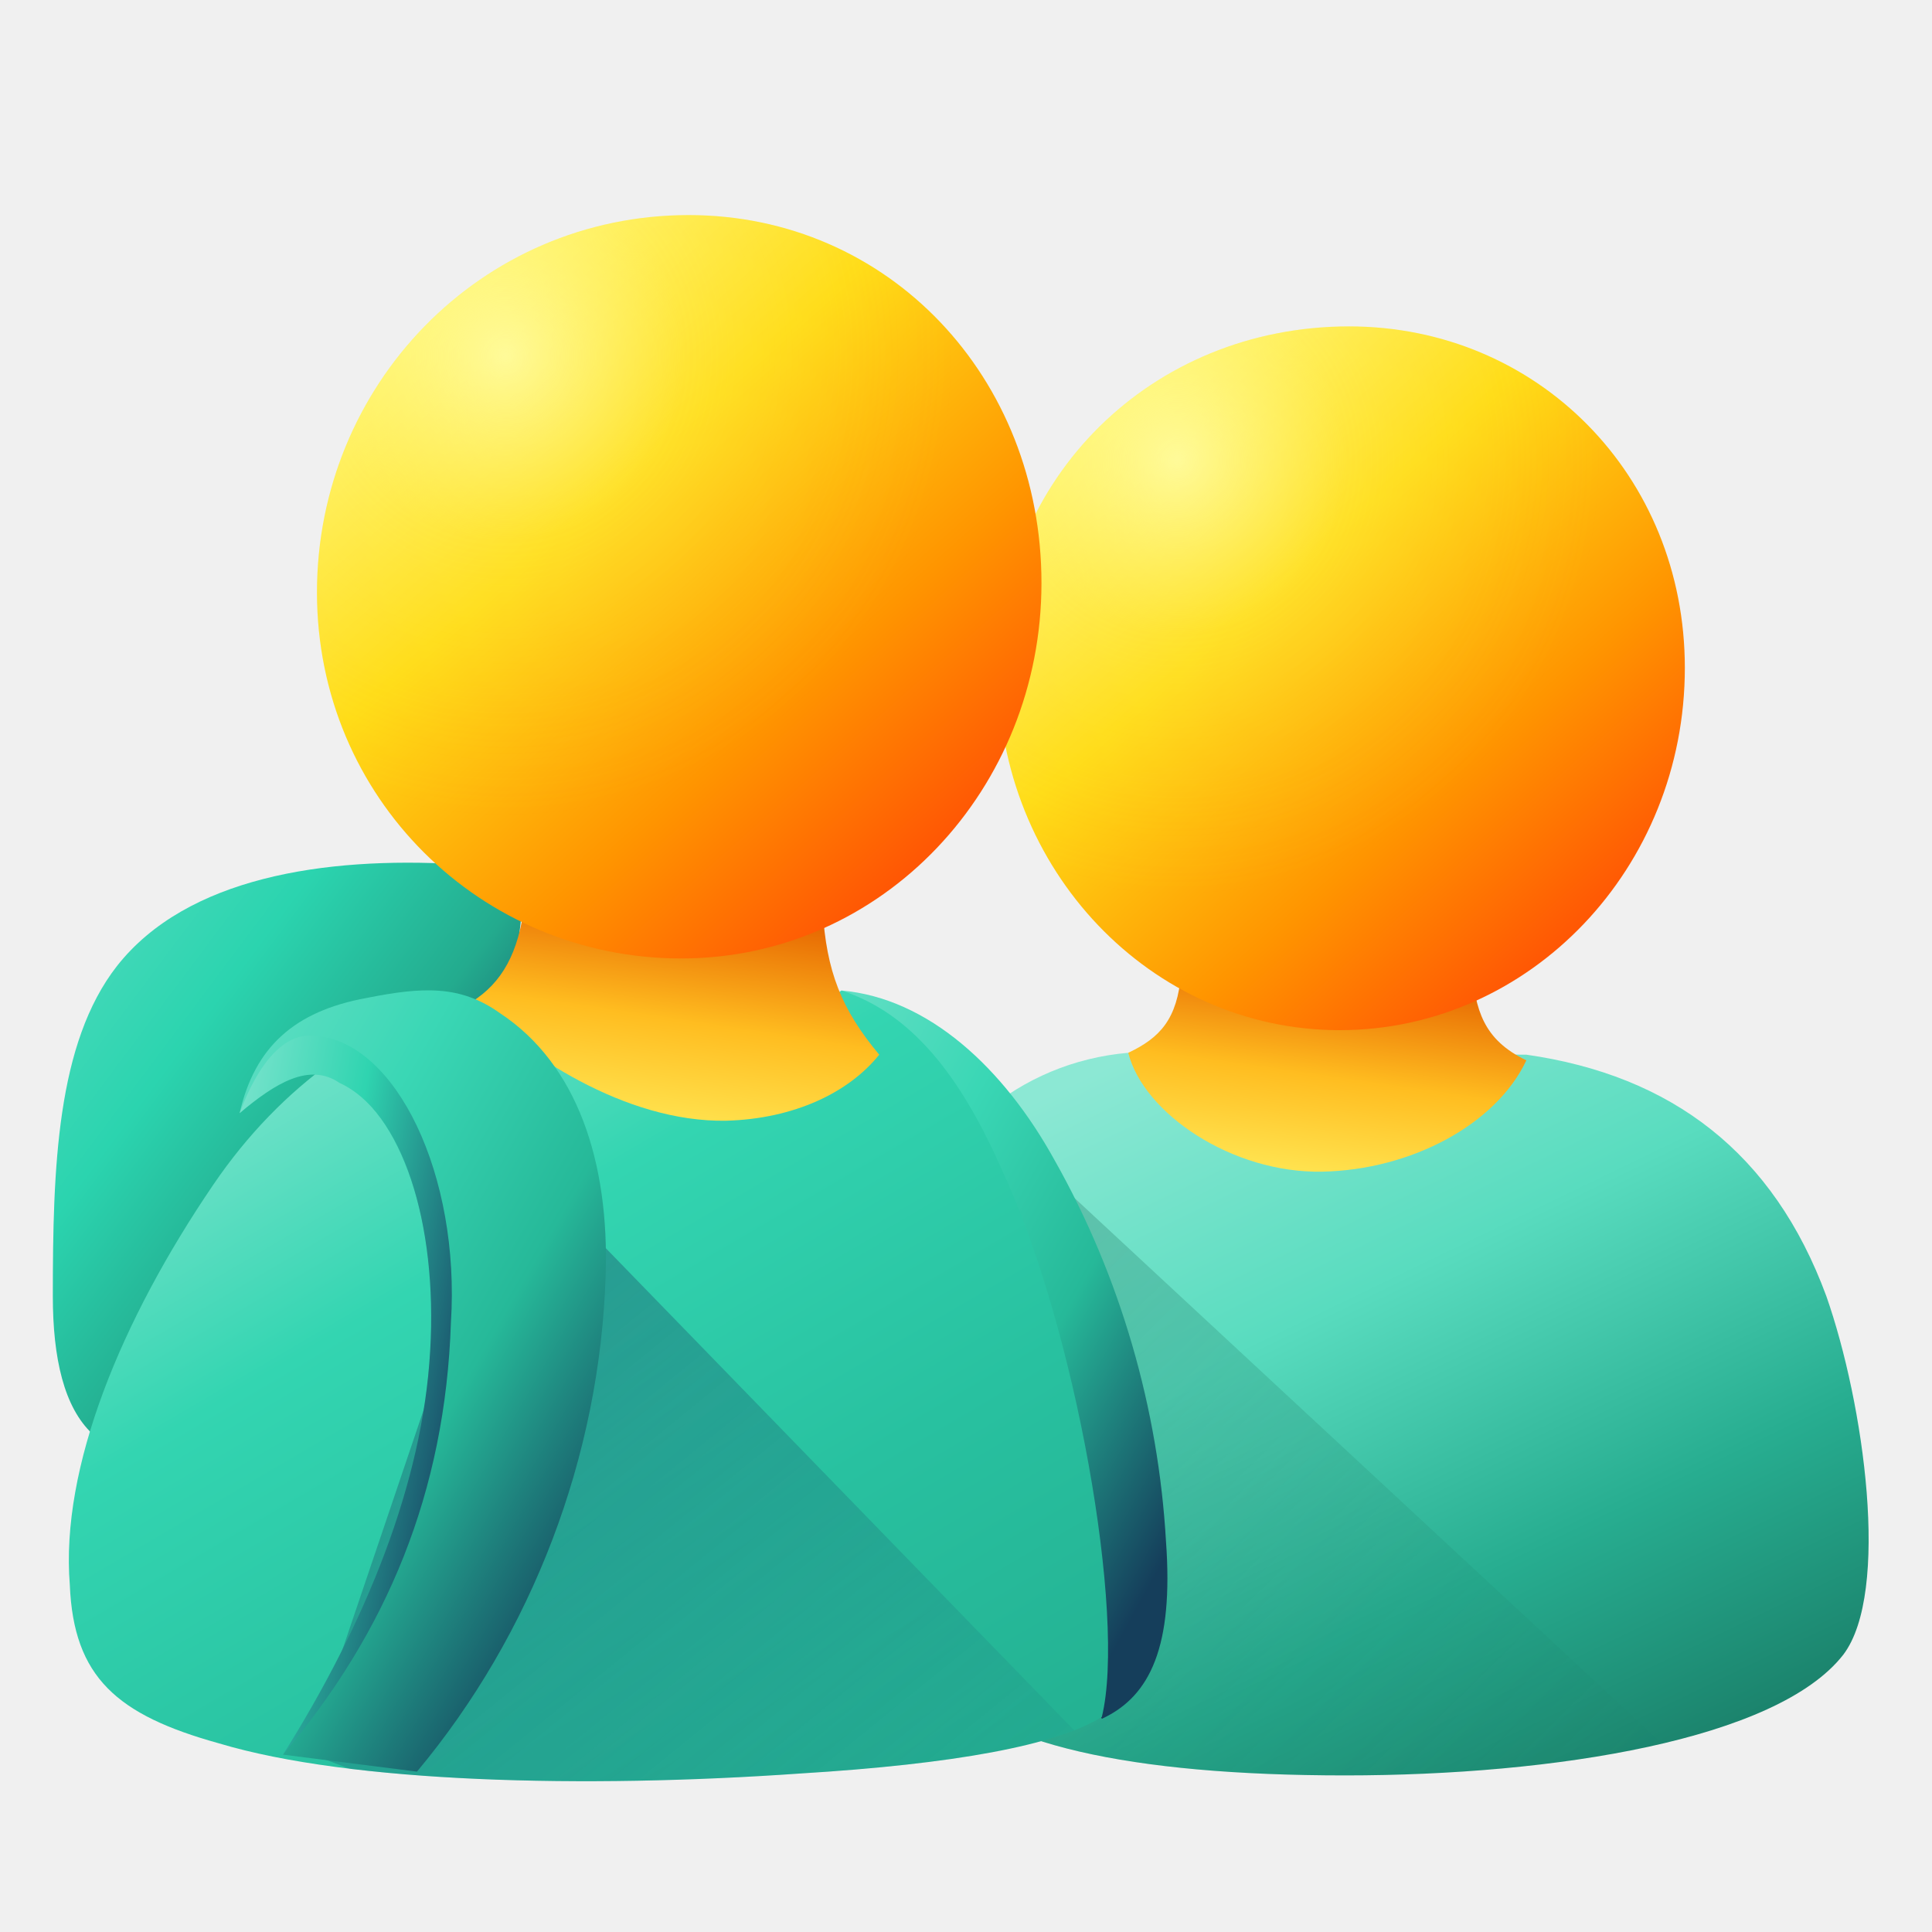
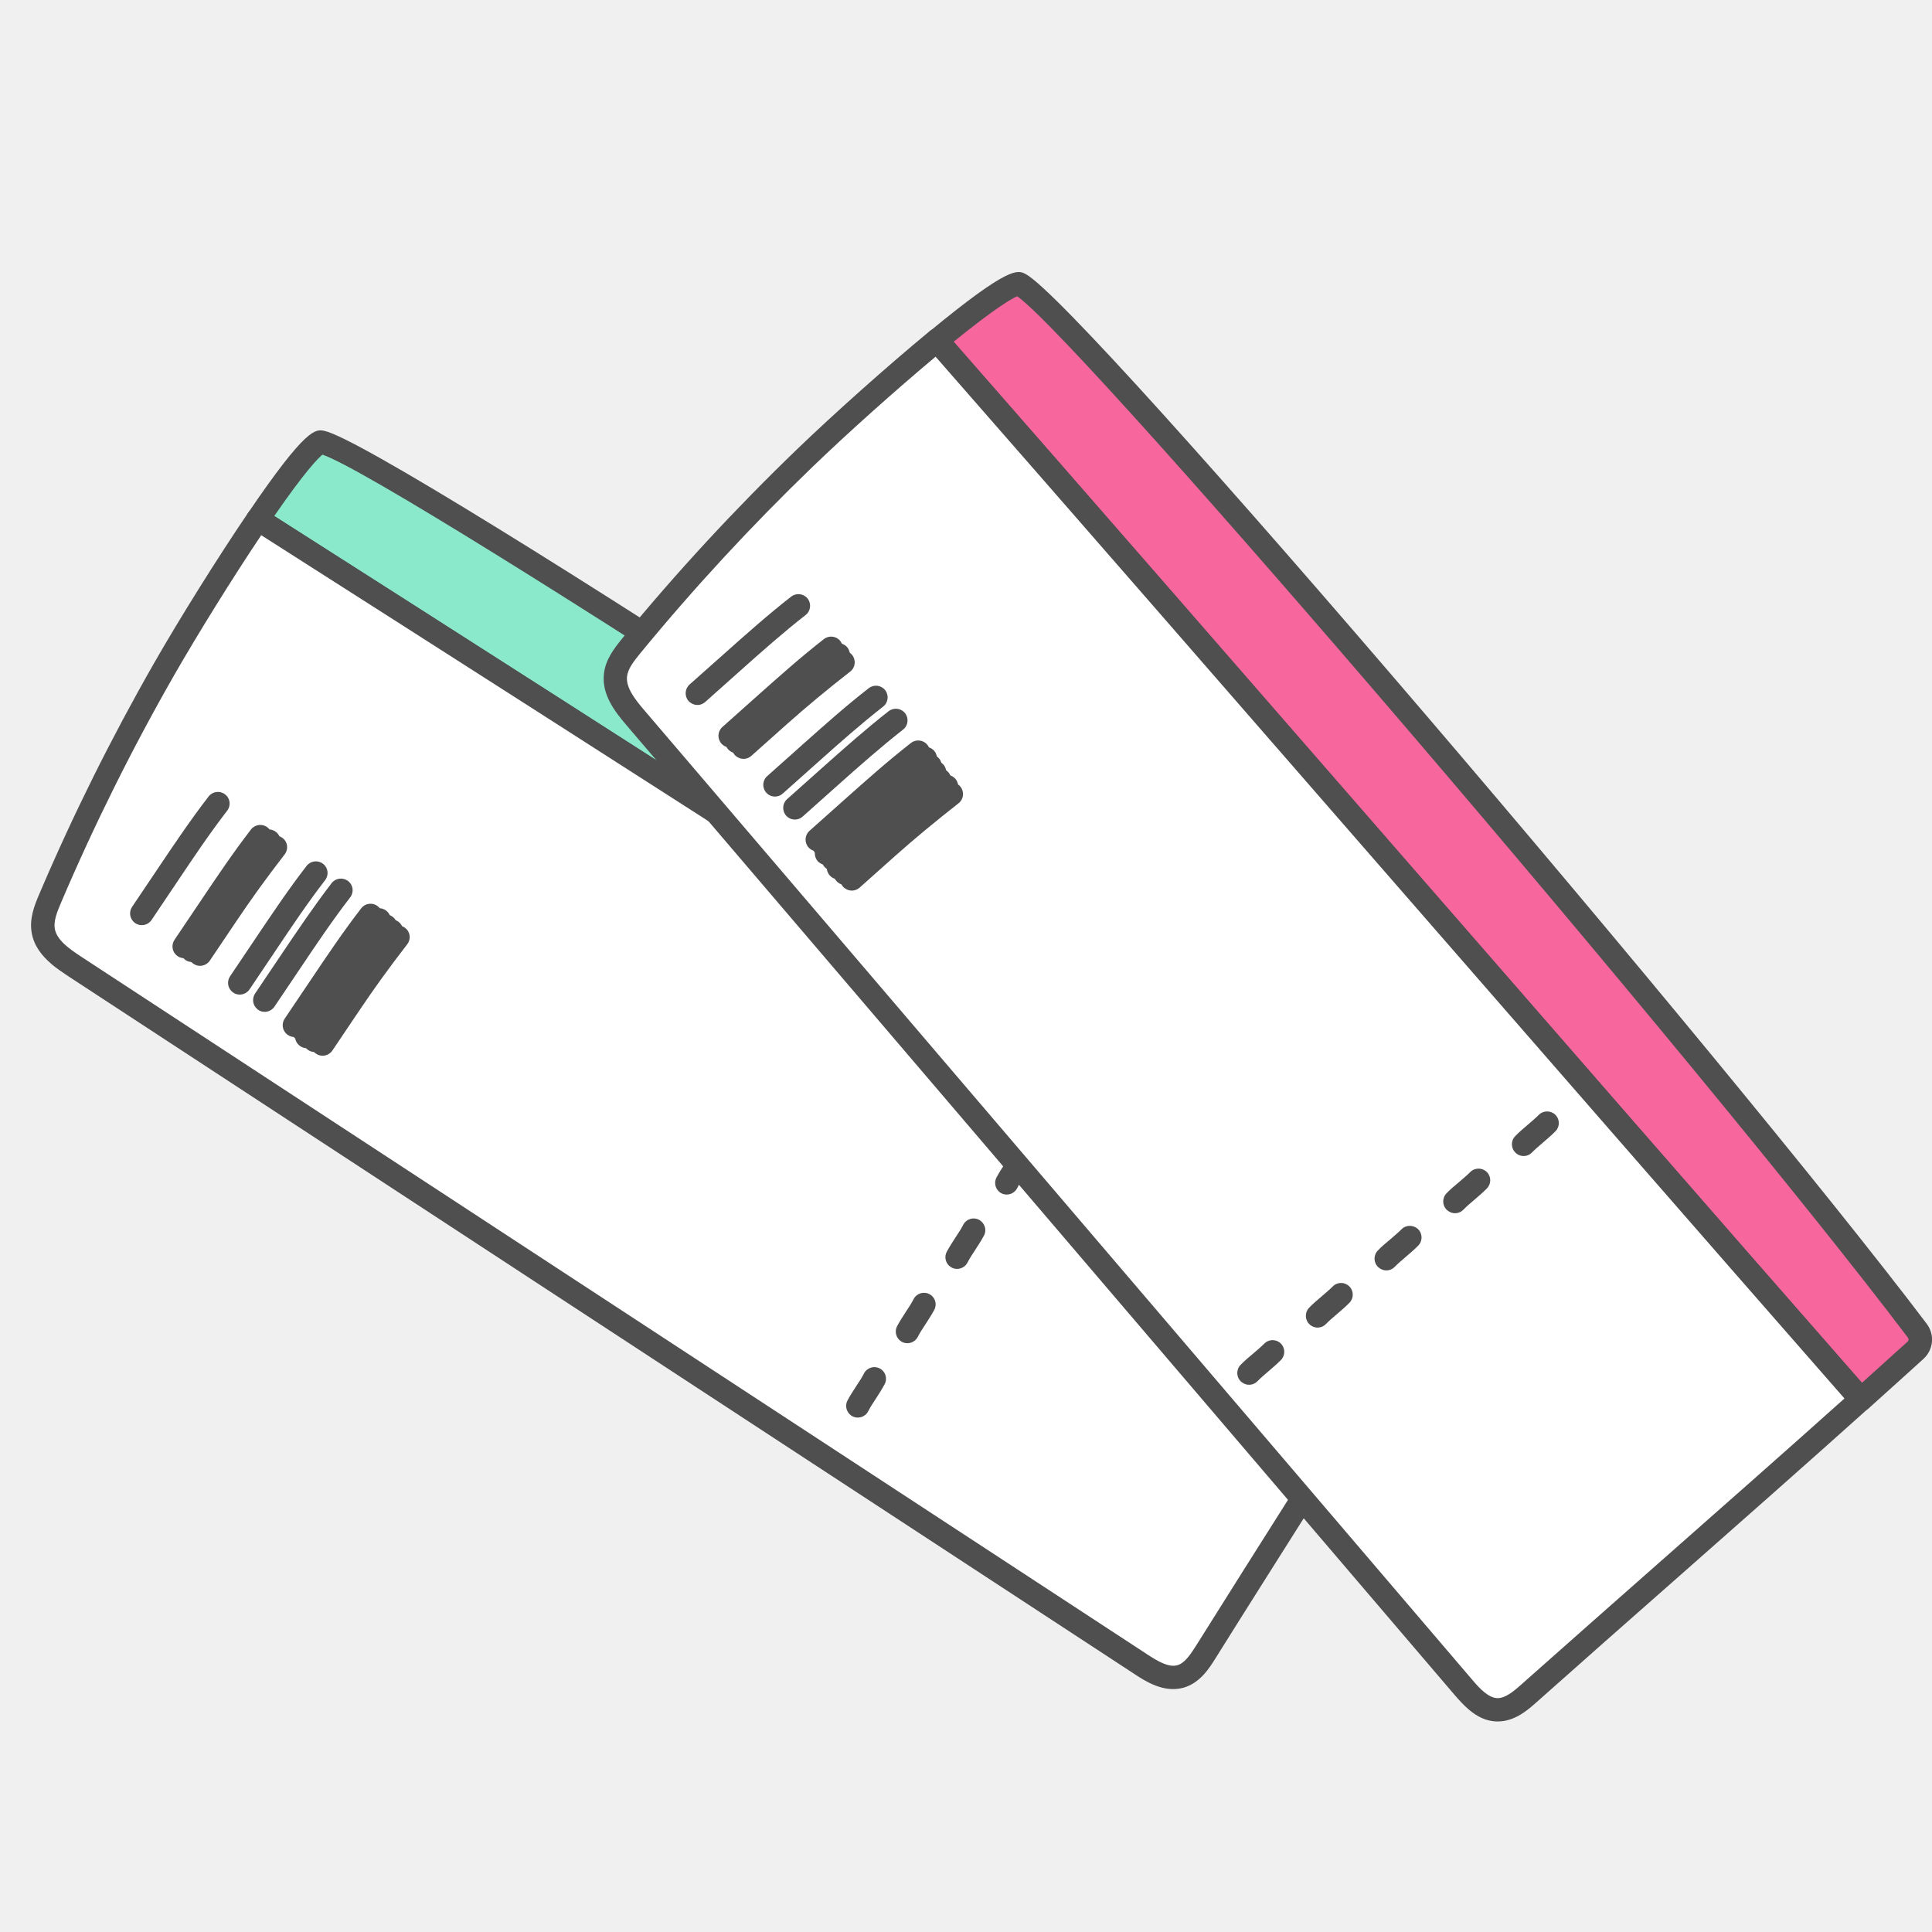
- <svg xmlns="http://www.w3.org/2000/svg" viewBox="0 0 1024 1024" width="1024" height="1024">
+ <svg xmlns="http://www.w3.org/2000/svg" id="_레이어_1" data-name="레이어 1" viewBox="0 0 181.42 181.42">
  <defs>
-     <linearGradient id="head-grad" x1="0.18" y1="0.12" x2="0.86" y2="0.91">
-       <stop offset="0" stop-color="#fff36a" />
-       <stop offset="0.32" stop-color="#ffdc17" />
-       <stop offset="0.68" stop-color="#ff9500" />
-       <stop offset="1" stop-color="#ff4c05" />
-     </linearGradient>
-     <radialGradient id="head-shine-grad" cx="0.26" cy="0.19" r="0.62">
-       <stop offset="0" stop-color="#ffffb1" stop-opacity="0.75" />
-       <stop offset="0.4" stop-color="#fff77b" stop-opacity="0.18" />
-       <stop offset="1" stop-color="#ffdb20" stop-opacity="0" />
-     </radialGradient>
-     <linearGradient id="neck-grad" x1="0.3" y1="1" x2="0.58" y2="0">
-       <stop offset="0" stop-color="#ffe653" />
-       <stop offset="0.48" stop-color="#ffbd20" />
-       <stop offset="1" stop-color="#e66400" />
-     </linearGradient>
-     <linearGradient id="mint-grad" x1="0.23" y1="0.02" x2="0.86" y2="0.97">
-       <stop offset="0" stop-color="#8ce8d4" />
-       <stop offset="0.35" stop-color="#59dcbf" />
-       <stop offset="0.7" stop-color="#27ad90" />
-       <stop offset="1" stop-color="#1a7f69" />
-     </linearGradient>
-     <linearGradient id="mint-shadow-grad" x1="0" y1="0" x2="1" y2="0.9">
-       <stop offset="0" stop-color="#166957" stop-opacity="0.35" />
-       <stop offset="1" stop-color="#156654" stop-opacity="0" />
-     </linearGradient>
-     <linearGradient id="blue-grad" x1="0.14" y1="0.06" x2="0.86" y2="1">
-       <stop offset="0" stop-color="#80e5cf" />
-       <stop offset="0.31" stop-color="#33d5b1" />
-       <stop offset="0.68" stop-color="#28c1a0" />
-       <stop offset="1" stop-color="#24b293" />
-     </linearGradient>
-     <linearGradient id="blue-shadow-grad" x1="0" y1="0" x2="0.9" y2="1">
-       <stop offset="0" stop-color="#163f5d" stop-opacity="0.48" />
-       <stop offset="1" stop-color="#19496b" stop-opacity="0.04" />
-     </linearGradient>
-     <linearGradient id="pack-grad" x1="0.1" y1="0.12" x2="0.85" y2="0.8">
-       <stop offset="0" stop-color="#44d9b9" />
-       <stop offset="0.26" stop-color="#2bd4af" />
-       <stop offset="0.61" stop-color="#23ab8e" />
-       <stop offset="1" stop-color="#153e5b" />
-     </linearGradient>
-     <linearGradient id="strap-grad" x1="0.05" y1="0" x2="0.81" y2="0.93">
-       <stop offset="0" stop-color="#5fdec3" />
-       <stop offset="0.28" stop-color="#3ad7b5" />
-       <stop offset="0.62" stop-color="#26b999" />
-       <stop offset="1" stop-color="#153e5b" />
-     </linearGradient>
-     <linearGradient id="strap-edge-grad" x1="0" y1="0" x2="1" y2="0.65">
-       <stop offset="0" stop-color="#7de4ce" />
-       <stop offset="0.45" stop-color="#2fd4b0" />
-       <stop offset="1" stop-color="#184464" />
-     </linearGradient>
-     <clipPath id="mint-clip">
-       <path d="M598 558C540 563 494 603 475 660C454 724 471 834 498 891C524 924 598 941 713 941C824 941 942 922 977 877C1002 844 988 744 968 687C940 611 886 570 809 559Z" />
-     </clipPath>
-     <clipPath id="blue-clip">
-       <path d="M249 530C199 540 149 575 113 628C64 700 32 778 37 840C39 889 62 909 116 924C186 945 310 948 424 940C506 935 560 925 584 910C597 857 570 703 531 620C509 570 483 537 446 525C404 552 307 560 249 530Z" />
-     </clipPath>
+     <style>
+       .cls-1 {
+         fill: #4f4f4f;
+       }
+ 
+       .cls-2 {
+         fill: #8be9cb;
+       }
+ 
+       .cls-3 {
+         fill: #fff;
+       }
+ 
+       .cls-4 {
+         fill: #f7679e;
+       }
+     </style>
  </defs>
-   <g id="companion-mint">
-     <path d="M598 558C540 563 494 603 475 660C454 724 471 834 498 891C524 924 598 941 713 941C824 941 942 922 977 877C1002 844 988 744 968 687C940 611 886 570 809 559Z" fill="url(#mint-grad)" />
-     <g clip-path="url(#mint-clip)">
-       <path d="M520 589L897 939L510 983L448 674Z" fill="url(#mint-shadow-grad)" />
+   <path class="cls-2" d="M139.01,114.01c.37-.61.22-1.39-.35-1.81C114.49,94.25,36.08,42.77,30.23,41.53c-.71-.15-3.18,3.04-6.03,7.24,36.39,23.18,74.94,48.04,111.19,71.11,1.22-1.96,2.43-3.92,3.62-5.87Z" />
+   <path class="cls-1" d="M23.49,49.61c-.18-.16-.31-.37-.36-.61-.06-.29,0-.59.17-.84,5.47-8.05,6.33-7.87,7.16-7.7,6.11,1.29,84.4,52.7,108.85,70.86,1.03.75,1.31,2.17.64,3.27-1.19,1.95-2.4,3.9-3.62,5.87-.15.25-.4.43-.69.49-.29.06-.59.01-.83-.14-18.69-11.89-38.3-24.46-57.27-36.62-17.84-11.43-36.28-23.25-53.92-34.48-.04-.03-.08-.06-.12-.09ZM30.28,42.69c-.39.32-1.59,1.51-4.53,5.77,17.35,11.05,35.45,22.65,52.96,33.88,18.65,11.96,37.93,24.31,56.33,36.02,1.02-1.65,2.03-3.29,3.03-4.92h0c.07-.12.07-.25-.07-.36C112.4,94.07,37.55,45.19,30.28,42.69Z" />
+   <g>
+     <path class="cls-3" d="M135.39,119.88c-36.25-23.07-74.8-47.93-111.19-71.11-3.06,4.5-6.55,10.14-8.8,14.08-3.98,6.95-7.56,14.14-10.7,21.51-.42.97-.83,2.02-.64,3.06.27,1.48,1.64,2.47,2.9,3.29,33.41,21.86,66.81,43.73,100.22,65.59,1.1.72,2.39,1.47,3.65,1.12,1.09-.31,1.79-1.34,2.39-2.3,7.19-11.48,14.91-23.52,22.18-35.24Z" />
+     <path class="cls-1" d="M4.83,90.52c-.89-.76-1.63-1.68-1.85-2.9-.23-1.31.2-2.49.72-3.69,3.14-7.38,6.76-14.65,10.75-21.63,2.45-4.28,6.01-9.97,8.85-14.15.33-.49,1-.63,1.5-.31,17.63,11.23,36.08,23.05,53.92,34.49,18.97,12.16,38.59,24.73,57.27,36.62.51.32.66.99.34,1.5-4.27,6.88-8.74,13.95-13.06,20.78-3.08,4.88-6.15,9.72-9.12,14.47-.58.93-1.46,2.34-3.02,2.78-1.84.52-3.61-.63-4.55-1.25L6.35,91.63c-.51-.34-1.04-.7-1.53-1.11ZM24.52,50.27c-2.7,4.03-5.9,9.18-8.16,13.12-3.95,6.9-7.53,14.1-10.64,21.4-.39.91-.7,1.73-.57,2.44.19,1.03,1.3,1.83,2.42,2.57l100.22,65.59c.91.59,1.94,1.21,2.76.98.69-.19,1.22-.98,1.76-1.83,2.98-4.75,6.04-9.6,9.13-14.48,4.13-6.52,8.39-13.26,12.48-19.84-18.41-11.72-37.7-24.08-56.36-36.04-17.53-11.24-35.65-22.85-53.01-33.91Z" />
+   </g>
+   <g>
+     <path class="cls-1" d="M98.49,104.94c-.38-.32-.5-.88-.26-1.34.24-.45.54-.91.83-1.36.28-.42.54-.82.72-1.18.28-.54.94-.74,1.48-.46.54.28.74.94.46,1.48-.24.45-.54.91-.83,1.36-.28.42-.54.82-.72,1.18-.28.54-.94.74-1.48.46-.07-.04-.14-.08-.2-.14Z" />
+     <path class="cls-1" d="M93.83,111.91c-.38-.32-.5-.88-.26-1.34.24-.45.54-.91.83-1.36.28-.42.54-.82.72-1.18.28-.54.94-.75,1.48-.47.54.28.75.94.46,1.48-.24.45-.54.91-.83,1.36-.28.42-.54.82-.72,1.18-.28.54-.94.75-1.48.47-.08-.04-.14-.09-.21-.14Z" />
+     <path class="cls-1" d="M89.16,118.89c-.38-.32-.5-.88-.26-1.34.24-.45.54-.91.83-1.36.28-.42.54-.82.72-1.18.28-.54.94-.75,1.48-.47.54.29.75.94.47,1.48-.24.45-.54.91-.83,1.36-.28.42-.54.82-.72,1.18-.28.54-.94.75-1.48.47-.07-.04-.14-.09-.2-.14Z" />
+     <path class="cls-1" d="M84.5,125.87c-.38-.32-.5-.88-.26-1.34.24-.45.54-.91.83-1.36.28-.42.54-.82.72-1.18.28-.54.94-.75,1.48-.47.54.28.75.94.46,1.48-.24.45-.54.91-.83,1.36-.28.42-.54.82-.72,1.18-.28.54-.94.75-1.48.47-.07-.04-.14-.09-.2-.14Z" />
+     <path class="cls-1" d="M79.84,132.85c-.38-.32-.5-.88-.26-1.34.24-.45.54-.91.83-1.36.28-.42.54-.82.72-1.18.28-.54.94-.75,1.48-.47.54.28.75.94.46,1.48-.24.45-.54.92-.83,1.37-.28.42-.54.82-.72,1.18-.28.54-.94.74-1.48.46-.07-.04-.14-.08-.2-.14Z" />
+   </g>
+   <g>
+     <g>
+       <path class="cls-4" d="M179.87,126.8c.53-.48.6-1.27.17-1.84-18.16-24.01-78.98-95.43-84.24-98.25-.64-.34-3.9,2.03-7.81,5.26,28.42,32.46,58.45,67.14,86.77,99.45,1.72-1.54,3.43-3.08,5.12-4.62Z" />
+       <path class="cls-1" d="M174.04,132.25s-.08-.07-.11-.11c-14.6-16.65-29.9-34.23-44.69-51.22-13.91-15.98-28.3-32.5-42.08-48.23-.2-.22-.29-.52-.27-.81.02-.3.17-.57.4-.76,7.51-6.19,8.28-5.78,9.03-5.38,5.51,2.95,66.22,74.27,84.6,98.56.78,1.03.64,2.45-.31,3.31h0c-1.69,1.53-3.4,3.08-5.12,4.62-.22.2-.51.3-.8.28-.24-.01-.47-.11-.65-.26ZM89.55,32.09c13.55,15.47,27.67,31.69,41.33,47.38,14.55,16.71,29.58,33.98,43.96,50.38,1.44-1.29,2.87-2.58,4.29-3.87,0,0,0,0,0,0,.1-.09.12-.25.03-.37-19.24-25.43-77.38-93.35-83.64-97.79-.47.2-1.94,1-5.97,4.27Z" />
    </g>
-     <path d="M626 516C624 540 615 550 598 558C606 590 653 622 701 621C748 620 793 596 809 562C786 551 782 535 780 513Z" fill="url(#neck-grad)" />
-     <path d="M893 354C893 460 811 546 710 546C610 546 529 461 529 356C529 254 610 173 715 173C815 173 893 252 893 354Z" fill="url(#head-grad)" />
-     <path d="M893 354C893 460 811 546 710 546C610 546 529 461 529 356C529 254 610 173 715 173C815 173 893 252 893 354Z" fill="url(#head-shine-grad)" />
+     <g>
+       <path class="cls-3" d="M174.75,131.41c-28.32-32.31-58.35-67-86.77-99.45-4.19,3.46-9.13,7.9-12.4,11.04-5.77,5.56-11.22,11.45-16.3,17.64-.67.82-1.37,1.71-1.48,2.76-.16,1.5.88,2.83,1.86,3.97,25.93,30.36,51.86,60.72,77.78,91.08.85,1,1.88,2.08,3.19,2.1,1.13.01,2.09-.79,2.94-1.54,10.13-9,20.91-18.39,31.18-27.6Z" />
+       <path class="cls-1" d="M137.91,160.52c-.48-.41-.91-.89-1.31-1.35L58.82,68.09c-1.13-1.32-2.32-2.89-2.11-4.8.14-1.32.9-2.33,1.72-3.34,5.08-6.19,10.6-12.16,16.39-17.74,3.55-3.42,8.56-7.88,12.46-11.1.46-.38,1.14-.32,1.52.12,13.78,15.73,28.17,32.26,42.08,48.24,14.8,16.99,30.09,34.56,44.69,51.21.4.45.35,1.14-.09,1.54-6.02,5.4-12.28,10.92-18.34,16.26-4.34,3.82-8.65,7.62-12.84,11.35-.82.73-2.06,1.83-3.68,1.82-1.08,0-1.96-.49-2.71-1.13ZM87.86,33.49c-3.72,3.11-8.24,7.15-11.52,10.31-5.73,5.52-11.19,11.42-16.22,17.55-.63.77-1.16,1.46-1.24,2.18-.11,1.04.73,2.12,1.6,3.14l77.78,91.08c.7.83,1.53,1.7,2.37,1.71.71,0,1.45-.59,2.2-1.26,4.2-3.73,8.51-7.53,12.85-11.36,5.78-5.1,11.76-10.36,17.52-15.52-14.38-16.41-29.42-33.69-43.98-50.4-13.68-15.71-27.81-31.94-41.37-47.43Z" />
+     </g>
  </g>
-   <g id="traveler-blue">
-     <path d="M242 458C172 454 99 465 62 512C30 553 28 619 28 687C28 720 34 746 49 760L163 692L274 506L277 480Z" fill="url(#pack-grad)" />
-     <path d="M446 525C492 529 532 566 559 615C594 677 614 747 618 817C622 872 610 899 584 911L526 795L461 601Z" fill="url(#strap-grad)" />
-     <path d="M249 530C199 540 149 575 113 628C64 700 32 778 37 840C39 889 62 909 116 924C186 945 310 948 424 940C506 935 560 925 584 910C597 857 570 703 531 620C509 570 483 537 446 525C404 552 307 560 249 530Z" fill="url(#blue-grad)" />
-     <g clip-path="url(#blue-clip)">
-       <path d="M271 610L577 925L310 985L163 929Z" fill="url(#blue-shadow-grad)" />
+   <g>
+     <path class="cls-1" d="M142.36,108.29s-.03-.03-.05-.05c-.44-.42-.45-1.12-.03-1.55.35-.37.78-.73,1.18-1.07.38-.33.75-.64,1.03-.92.42-.44,1.12-.44,1.55-.03.44.42.45,1.12.03,1.55-.35.36-.77.72-1.18,1.07-.39.33-.75.64-1.03.93-.4.42-1.06.45-1.5.07Z" />
+     <path class="cls-1" d="M135.91,113.66s-.03-.03-.05-.05c-.44-.42-.45-1.12-.03-1.55.35-.37.78-.73,1.19-1.07.38-.33.75-.64,1.03-.92.42-.44,1.13-.44,1.55-.03.44.42.45,1.12.03,1.55-.35.36-.77.72-1.18,1.07-.39.33-.75.64-1.03.93-.4.42-1.06.45-1.5.07Z" />
+     <path class="cls-1" d="M129.46,119.03s-.03-.03-.05-.05c-.44-.42-.45-1.12-.03-1.55.35-.37.78-.73,1.19-1.07.38-.33.75-.64,1.03-.92.42-.44,1.12-.43,1.55-.03.44.42.45,1.12.03,1.55-.35.36-.77.72-1.18,1.07-.39.33-.75.64-1.03.93-.4.42-1.06.45-1.5.07Z" />
+     <path class="cls-1" d="M123.01,124.4s-.03-.03-.05-.05c-.44-.42-.45-1.12-.03-1.55.35-.37.78-.73,1.18-1.07.38-.33.75-.64,1.03-.92.42-.44,1.11-.45,1.55-.03.44.42.45,1.12.03,1.55-.35.36-.77.72-1.18,1.07-.39.33-.75.64-1.03.93-.4.42-1.06.45-1.5.07Z" />
+     <path class="cls-1" d="M116.57,129.77s-.03-.03-.05-.05c-.44-.42-.45-1.12-.03-1.55.35-.37.78-.73,1.19-1.07.38-.33.75-.64,1.03-.92.42-.44,1.12-.45,1.55-.03.44.42.45,1.12.03,1.55-.35.36-.77.72-1.18,1.07-.39.33-.75.64-1.03.93-.4.42-1.06.45-1.5.07Z" />
+   </g>
+   <g>
+     <path class="cls-1" d="M64.77,65.94s-.07-.07-.11-.11c-.4-.45-.36-1.15.09-1.55l3.34-2.97c1.99-1.77,4.05-3.61,6.21-5.29.48-.37,1.17-.28,1.54.19.37.48.29,1.17-.19,1.54-2.1,1.64-4.14,3.45-6.1,5.2l-3.33,2.97c-.41.37-1.03.37-1.44.02Z" />
+     <path class="cls-1" d="M72.06,74.54s-.07-.07-.11-.11c-.4-.45-.36-1.15.09-1.55l3.33-2.97c1.99-1.77,4.05-3.61,6.21-5.29.48-.37,1.17-.29,1.54.19.37.48.29,1.17-.19,1.54-2.1,1.64-4.14,3.45-6.1,5.2l-3.33,2.97c-.41.37-1.03.37-1.44.02Z" />
+     <path class="cls-1" d="M73.93,76.7s-.07-.07-.11-.11c-.4-.45-.36-1.15.09-1.55l3.33-2.97c2-1.78,4.06-3.61,6.21-5.29.48-.37,1.17-.28,1.54.19.37.48.29,1.17-.19,1.54-2.09,1.64-4.13,3.44-6.09,5.19l-3.34,2.98c-.41.37-1.03.37-1.44.02Z" />
+     <g>
+       <path class="cls-1" d="M67.85,69.93s-.07-.07-.11-.11c-.4-.45-.36-1.15.09-1.55l3.33-2.97c1.99-1.77,4.05-3.61,6.21-5.29.48-.37,1.17-.29,1.54.19.37.48.29,1.17-.19,1.54-2.1,1.64-4.13,3.45-6.1,5.2l-3.33,2.97c-.41.37-1.03.37-1.44.02Z" />
+       <path class="cls-1" d="M68.48,70.47s-.07-.07-.11-.11c-.4-.45-.36-1.15.09-1.55l3.33-2.97c2.05-1.83,4.15-3.58,6.25-5.22.48-.37,1.17-.28,1.54.19.37.48.29,1.17-.19,1.54-2.06,1.61-4.12,3.33-6.14,5.13l-3.33,2.97c-.41.37-1.03.37-1.44.02Z" />
+       <path class="cls-1" d="M69.11,71.01s-.07-.07-.11-.11c-.4-.45-.36-1.15.09-1.55l3.33-2.97c1.93-1.72,3.8-3.27,6.07-5.05.48-.37,1.17-.29,1.54.19.37.48.29,1.17-.19,1.54-2.23,1.74-4.07,3.27-5.96,4.95l-3.33,2.97c-.41.37-1.03.37-1.44.02Z" />
    </g>
-     <path d="M278 479C275 505 266 521 250 531C277 558 331 595 385 594C421 593 450 579 466 559C446 535 438 515 436 482Z" fill="url(#neck-grad)" />
-     <path d="M150 930C198 862 224 787 228 716C233 645 210 584 176 571C158 565 141 576 127 590C135 555 156 536 194 529C224 523 244 522 265 537C306 564 323 616 321 676C318 772 282 866 221 939Z" fill="url(#strap-grad)" />
-     <path d="M127 590C137 563 151 547 167 549C210 552 244 623 239 701C236 791 205 865 150 930C194 860 224 786 228 716C232 648 213 589 180 574C164 563 146 574 127 590Z" fill="url(#strap-edge-grad)" />
-     <path d="M552 309C552 418 468 508 361 508C255 508 168 423 168 314C168 204 255 114 365 114C471 114 552 200 552 309Z" fill="url(#head-grad)" />
-     <path d="M552 309C552 418 468 508 361 508C255 508 168 423 168 314C168 204 255 114 365 114C471 114 552 200 552 309Z" fill="url(#head-shine-grad)" />
+     <g>
+       <path class="cls-1" d="M76.03,79.68s-.07-.07-.11-.11c-.4-.45-.36-1.15.09-1.55l3.33-2.97c1.99-1.77,4.05-3.61,6.21-5.29.48-.37,1.17-.28,1.54.19.37.48.29,1.17-.19,1.54-2.1,1.64-4.13,3.45-6.1,5.2l-3.33,2.97c-.41.37-1.03.37-1.44.02Z" />
+       <path class="cls-1" d="M76.66,80.21s-.07-.07-.11-.11c-.4-.45-.36-1.15.09-1.55l3.33-2.97c2.05-1.83,4.15-3.58,6.25-5.22.48-.37,1.17-.29,1.54.19.37.48.29,1.17-.19,1.54-2.06,1.61-4.13,3.33-6.14,5.13l-3.33,2.97c-.41.37-1.03.37-1.44.02Z" />
+       <path class="cls-1" d="M77.29,80.75s-.07-.07-.11-.11c-.4-.45-.36-1.15.09-1.55l3.33-2.97c1.93-1.72,3.8-3.27,6.07-5.05.48-.37,1.17-.29,1.54.19.37.48.29,1.17-.19,1.54-2.23,1.74-4.07,3.27-5.96,4.95l-3.33,2.97c-.41.37-1.03.37-1.44.02Z" />
+     </g>
+     <g>
+       <path class="cls-1" d="M76.9,80.98s-.07-.07-.11-.11c-.4-.45-.36-1.15.09-1.55l3.33-2.97c2-1.78,4.06-3.61,6.21-5.29.48-.37,1.17-.28,1.54.19.37.48.29,1.17-.19,1.54-2.09,1.64-4.13,3.44-6.09,5.19l-3.34,2.97c-.41.37-1.03.37-1.44.02Z" />
+       <path class="cls-1" d="M77.53,81.51s-.07-.07-.11-.11c-.4-.45-.36-1.15.09-1.55l3.33-2.97c2.05-1.82,4.15-3.58,6.25-5.22.48-.37,1.17-.29,1.54.19.37.48.29,1.17-.19,1.54-2.06,1.61-4.13,3.34-6.14,5.13l-3.33,2.97c-.41.37-1.03.37-1.44.02Z" />
+       <path class="cls-1" d="M78.16,82.05s-.07-.07-.11-.11c-.4-.45-.36-1.15.09-1.55l3.33-2.97c1.93-1.71,3.8-3.27,6.07-5.05.48-.37,1.17-.28,1.54.19.37.48.29,1.17-.19,1.54-2.24,1.75-4.08,3.27-5.96,4.95l-3.33,2.97c-.41.37-1.03.37-1.44.02Z" />
+     </g>
+   </g>
+   <g>
+     <path class="cls-1" d="M12.6,86.61c-.42-.36-.51-.98-.2-1.45l2.49-3.7c1.5-2.23,3.03-4.51,4.7-6.67.37-.48,1.06-.57,1.54-.2.5.38.57,1.06.2,1.54-1.62,2.1-3.14,4.36-4.6,6.54l-2.5,3.72c-.34.5-1.02.64-1.52.3-.04-.02-.07-.05-.1-.08Z" />
+     <path class="cls-1" d="M21.8,93.13c-.42-.36-.51-.98-.2-1.45l2.49-3.7c1.5-2.23,3.03-4.51,4.7-6.67.37-.48,1.06-.57,1.54-.2.49.37.57,1.06.2,1.54-1.62,2.1-3.14,4.36-4.6,6.54l-2.5,3.72c-.34.5-1.02.64-1.52.3-.04-.02-.07-.05-.1-.08Z" />
+     <path class="cls-1" d="M24.15,94.75c-.42-.36-.51-.98-.2-1.45l2.49-3.7c1.49-2.21,3.03-4.5,4.7-6.67.37-.48,1.06-.57,1.54-.2.5.38.57,1.06.2,1.54-1.63,2.11-3.15,4.37-4.62,6.56l-2.49,3.7c-.34.5-1.02.64-1.52.3-.04-.02-.07-.05-.1-.08Z" />
+     <g>
+       <path class="cls-1" d="M16.58,89.71c-.42-.36-.51-.98-.2-1.45l2.49-3.7c1.5-2.23,3.03-4.51,4.7-6.67.37-.48,1.06-.57,1.54-.2.49.38.57,1.06.2,1.54-1.62,2.1-3.14,4.36-4.6,6.54l-2.5,3.72c-.34.5-1.02.64-1.52.3-.04-.02-.07-.05-.1-.08Z" />
+       <path class="cls-1" d="M17.32,90.07c-.42-.36-.51-.98-.2-1.45l2.49-3.7c1.53-2.28,3.13-4.5,4.75-6.61.37-.48,1.06-.57,1.54-.2.5.38.57,1.06.2,1.54-1.59,2.07-3.17,4.25-4.67,6.5l-2.49,3.7c-.34.5-1.02.64-1.52.3-.04-.02-.07-.05-.1-.08Z" />
+       <path class="cls-1" d="M18.07,90.44c-.42-.36-.51-.98-.2-1.45l2.49-3.7c1.44-2.14,2.87-4.12,4.63-6.4.37-.48,1.06-.57,1.54-.2.5.37.57,1.06.2,1.54-1.73,2.24-3.13,4.18-4.54,6.28l-2.49,3.7c-.34.5-1.02.64-1.52.3-.04-.02-.07-.05-.1-.08Z" />
+     </g>
+     <g>
+       <path class="cls-1" d="M26.93,97.11c-.42-.36-.51-.98-.2-1.45l2.49-3.7c1.5-2.23,3.03-4.51,4.7-6.67.37-.48,1.06-.57,1.54-.2.5.38.57,1.06.2,1.54-1.62,2.1-3.14,4.36-4.6,6.54l-2.5,3.72c-.34.5-1.02.64-1.52.3-.04-.02-.07-.05-.1-.08Z" />
+       <path class="cls-1" d="M27.67,97.47c-.42-.36-.51-.98-.2-1.45l2.49-3.7c1.53-2.28,3.13-4.5,4.76-6.61.37-.48,1.06-.57,1.54-.2.5.38.57,1.06.2,1.54-1.59,2.07-3.17,4.25-4.67,6.5l-2.49,3.7c-.34.5-1.02.64-1.52.3-.04-.02-.07-.05-.1-.08Z" />
+       <path class="cls-1" d="M28.41,97.84c-.42-.36-.51-.98-.2-1.45l2.49-3.7c1.43-2.13,2.86-4.11,4.63-6.4.37-.48,1.06-.57,1.54-.2.5.38.57,1.06.2,1.54-1.74,2.25-3.14,4.19-4.54,6.28l-2.49,3.7c-.34.5-1.02.64-1.52.3-.04-.02-.07-.05-.1-.08Z" />
+     </g>
+     <g>
+       <path class="cls-1" d="M28.09,98.16c-.42-.36-.51-.98-.2-1.45l2.49-3.7c1.5-2.23,3.03-4.51,4.7-6.67.37-.48,1.06-.57,1.54-.2.5.38.57,1.06.2,1.54-1.62,2.1-3.14,4.36-4.6,6.54l-2.5,3.72c-.34.5-1.02.64-1.52.3-.04-.02-.07-.05-.1-.08Z" />
+       <path class="cls-1" d="M28.83,98.52c-.42-.36-.51-.98-.2-1.45l2.49-3.7c1.53-2.28,3.13-4.5,4.76-6.61.37-.48,1.06-.57,1.54-.2.5.38.57,1.06.2,1.54-1.59,2.07-3.17,4.25-4.67,6.5l-2.49,3.7c-.34.5-1.02.64-1.52.3-.04-.02-.07-.05-.1-.08Z" />
+       <path class="cls-1" d="M29.58,98.88c-.42-.36-.51-.98-.2-1.45l2.49-3.7c1.44-2.14,2.87-4.12,4.63-6.4.37-.48,1.06-.57,1.54-.2.5.38.57,1.06.2,1.54-1.73,2.24-3.13,4.18-4.54,6.28l-2.49,3.7c-.34.5-1.02.64-1.52.3-.04-.02-.07-.05-.1-.08Z" />
+     </g>
+   </g>
+   <g>
+     <path class="cls-1" d="M78.02,82.31s-.07-.07-.11-.11c-.4-.45-.36-1.15.09-1.55l3.33-2.97c2-1.78,4.06-3.61,6.21-5.29.48-.37,1.17-.29,1.54.19.37.48.29,1.17-.19,1.54-2.09,1.64-4.13,3.44-6.09,5.19l-3.34,2.98c-.41.37-1.03.37-1.44.02Z" />
+     <path class="cls-1" d="M78.65,82.84s-.07-.07-.11-.11c-.4-.45-.36-1.15.09-1.55l3.33-2.97c2.05-1.82,4.15-3.58,6.25-5.22.48-.37,1.17-.29,1.54.19.37.48.29,1.17-.19,1.54-2.06,1.61-4.13,3.34-6.14,5.13l-3.33,2.97c-.41.37-1.03.37-1.44.02Z" />
+     <path class="cls-1" d="M79.28,83.38s-.07-.07-.11-.11c-.4-.45-.36-1.15.09-1.55l3.33-2.97c1.93-1.71,3.8-3.27,6.07-5.05.48-.37,1.17-.29,1.54.19.37.48.29,1.17-.19,1.54-2.23,1.75-4.07,3.27-5.96,4.95l-3.33,2.97c-.41.37-1.03.37-1.44.02Z" />
  </g>
</svg>
